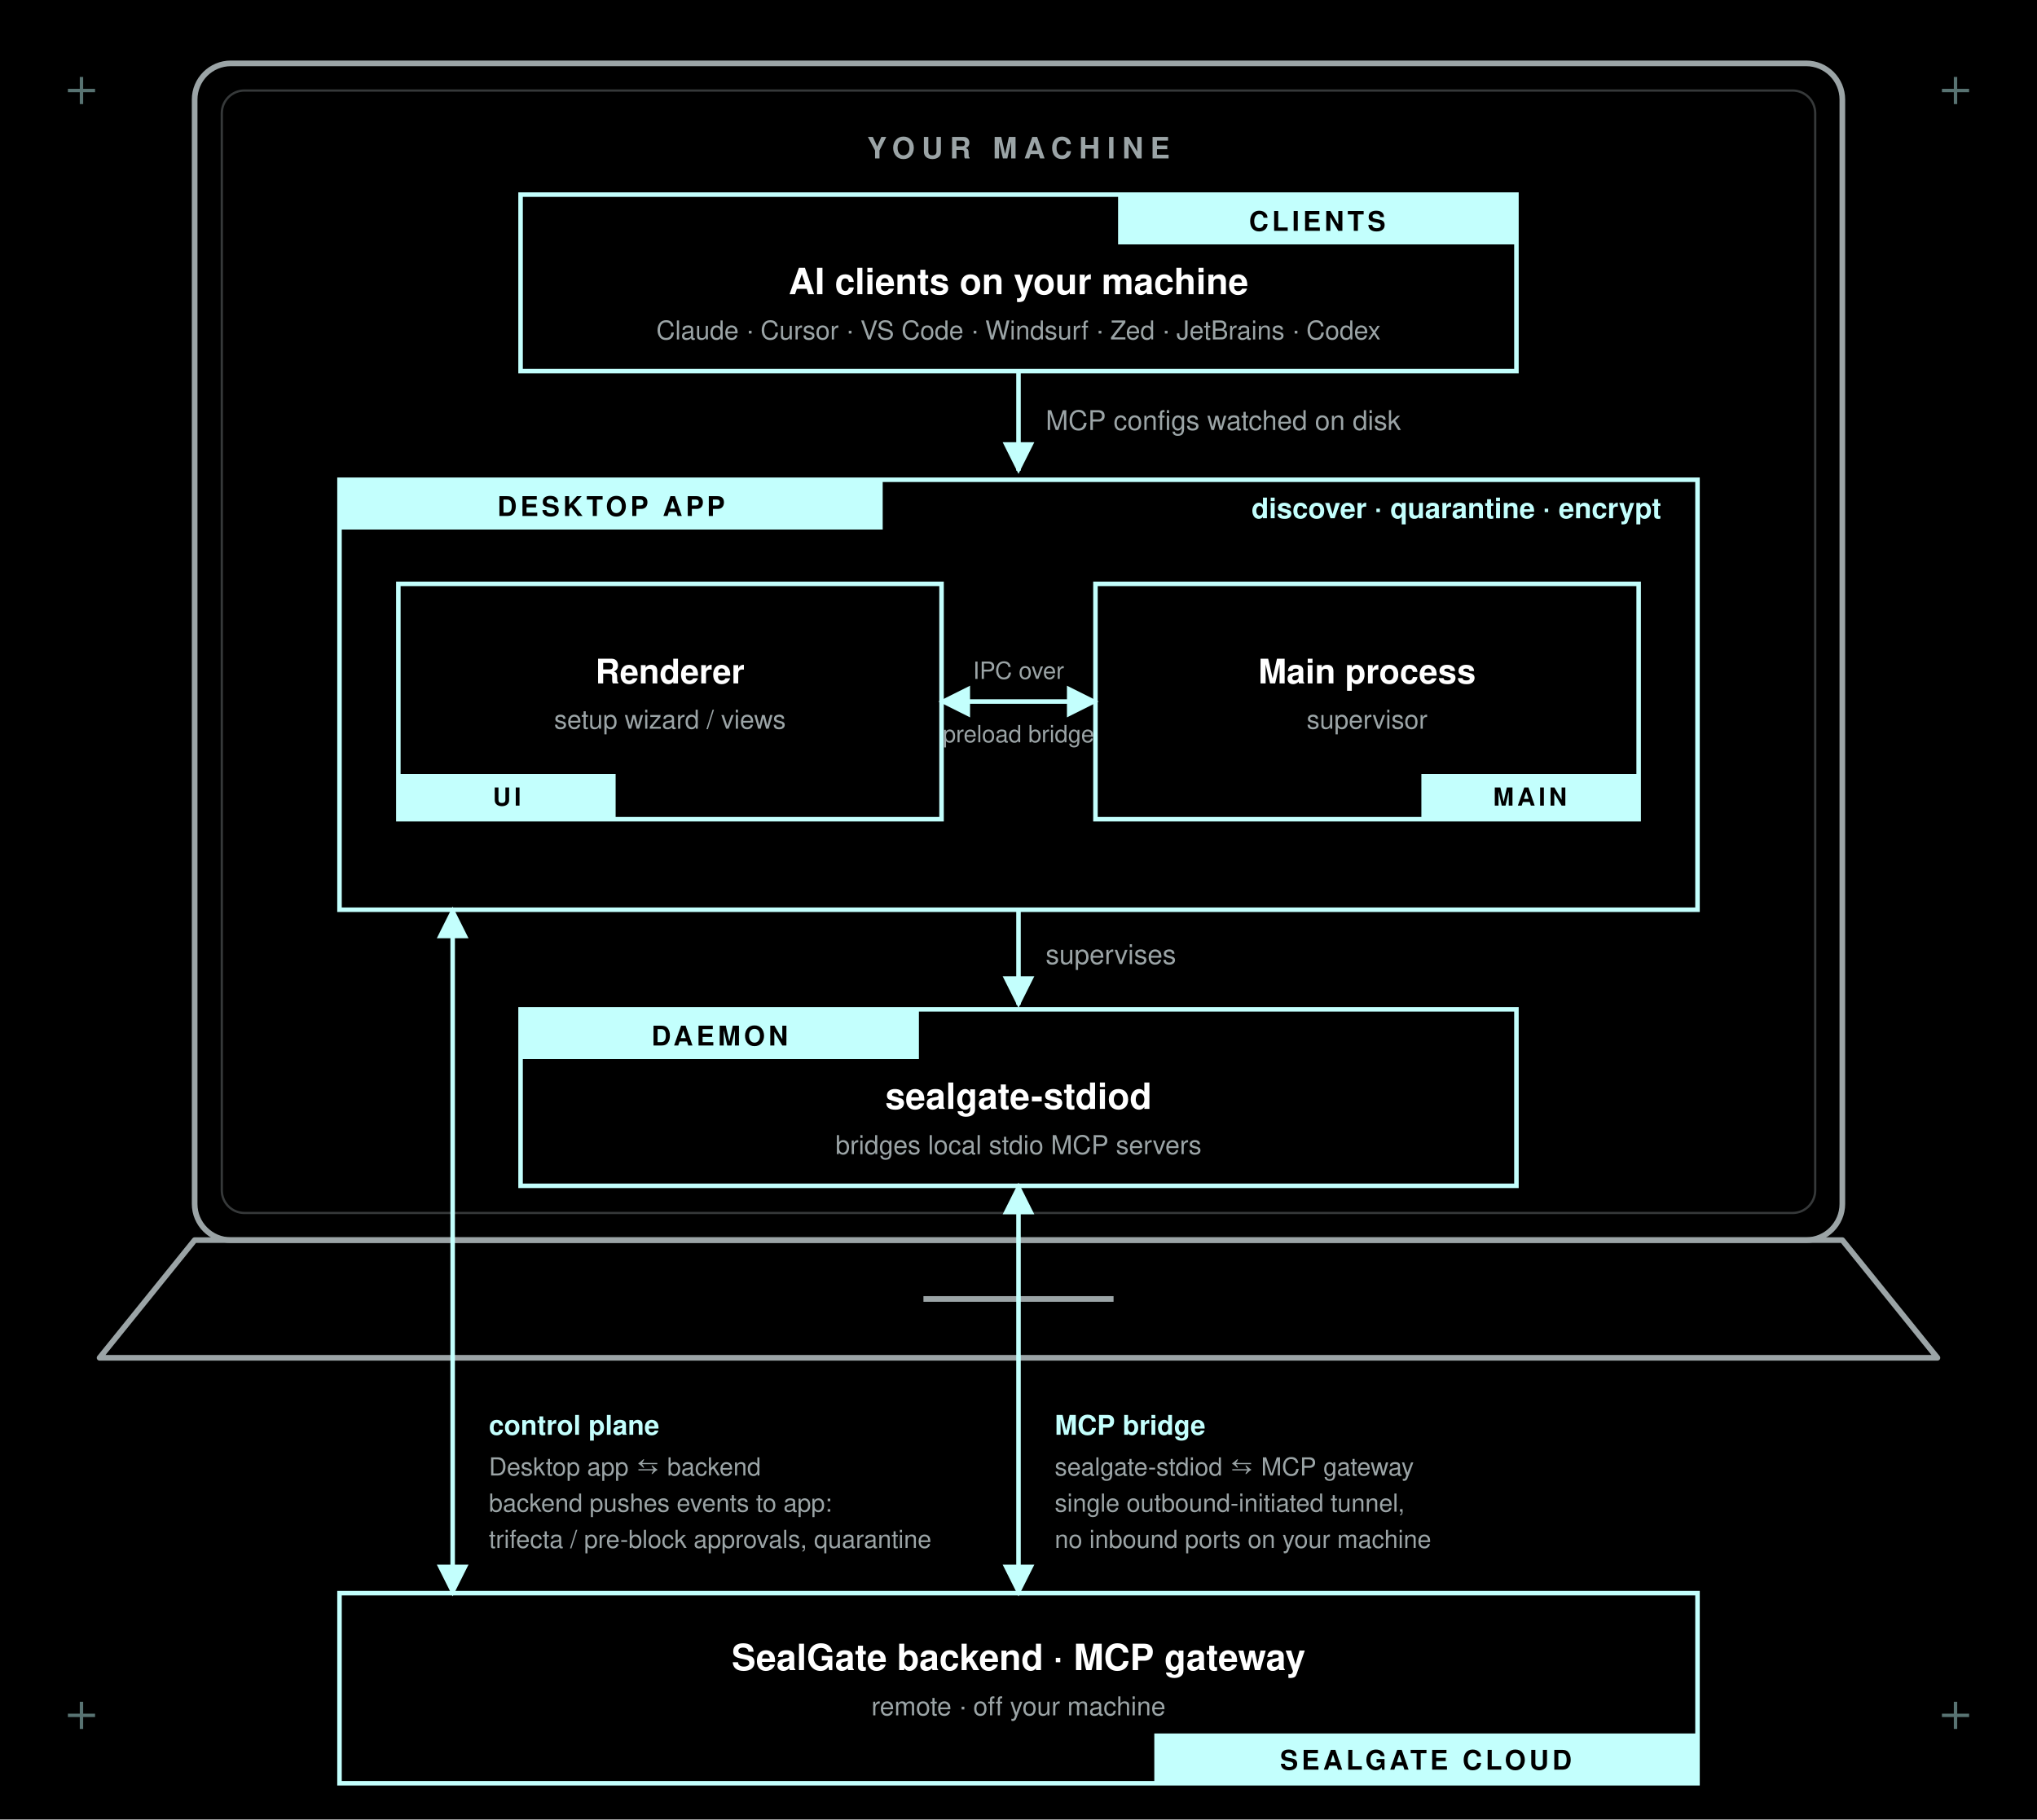
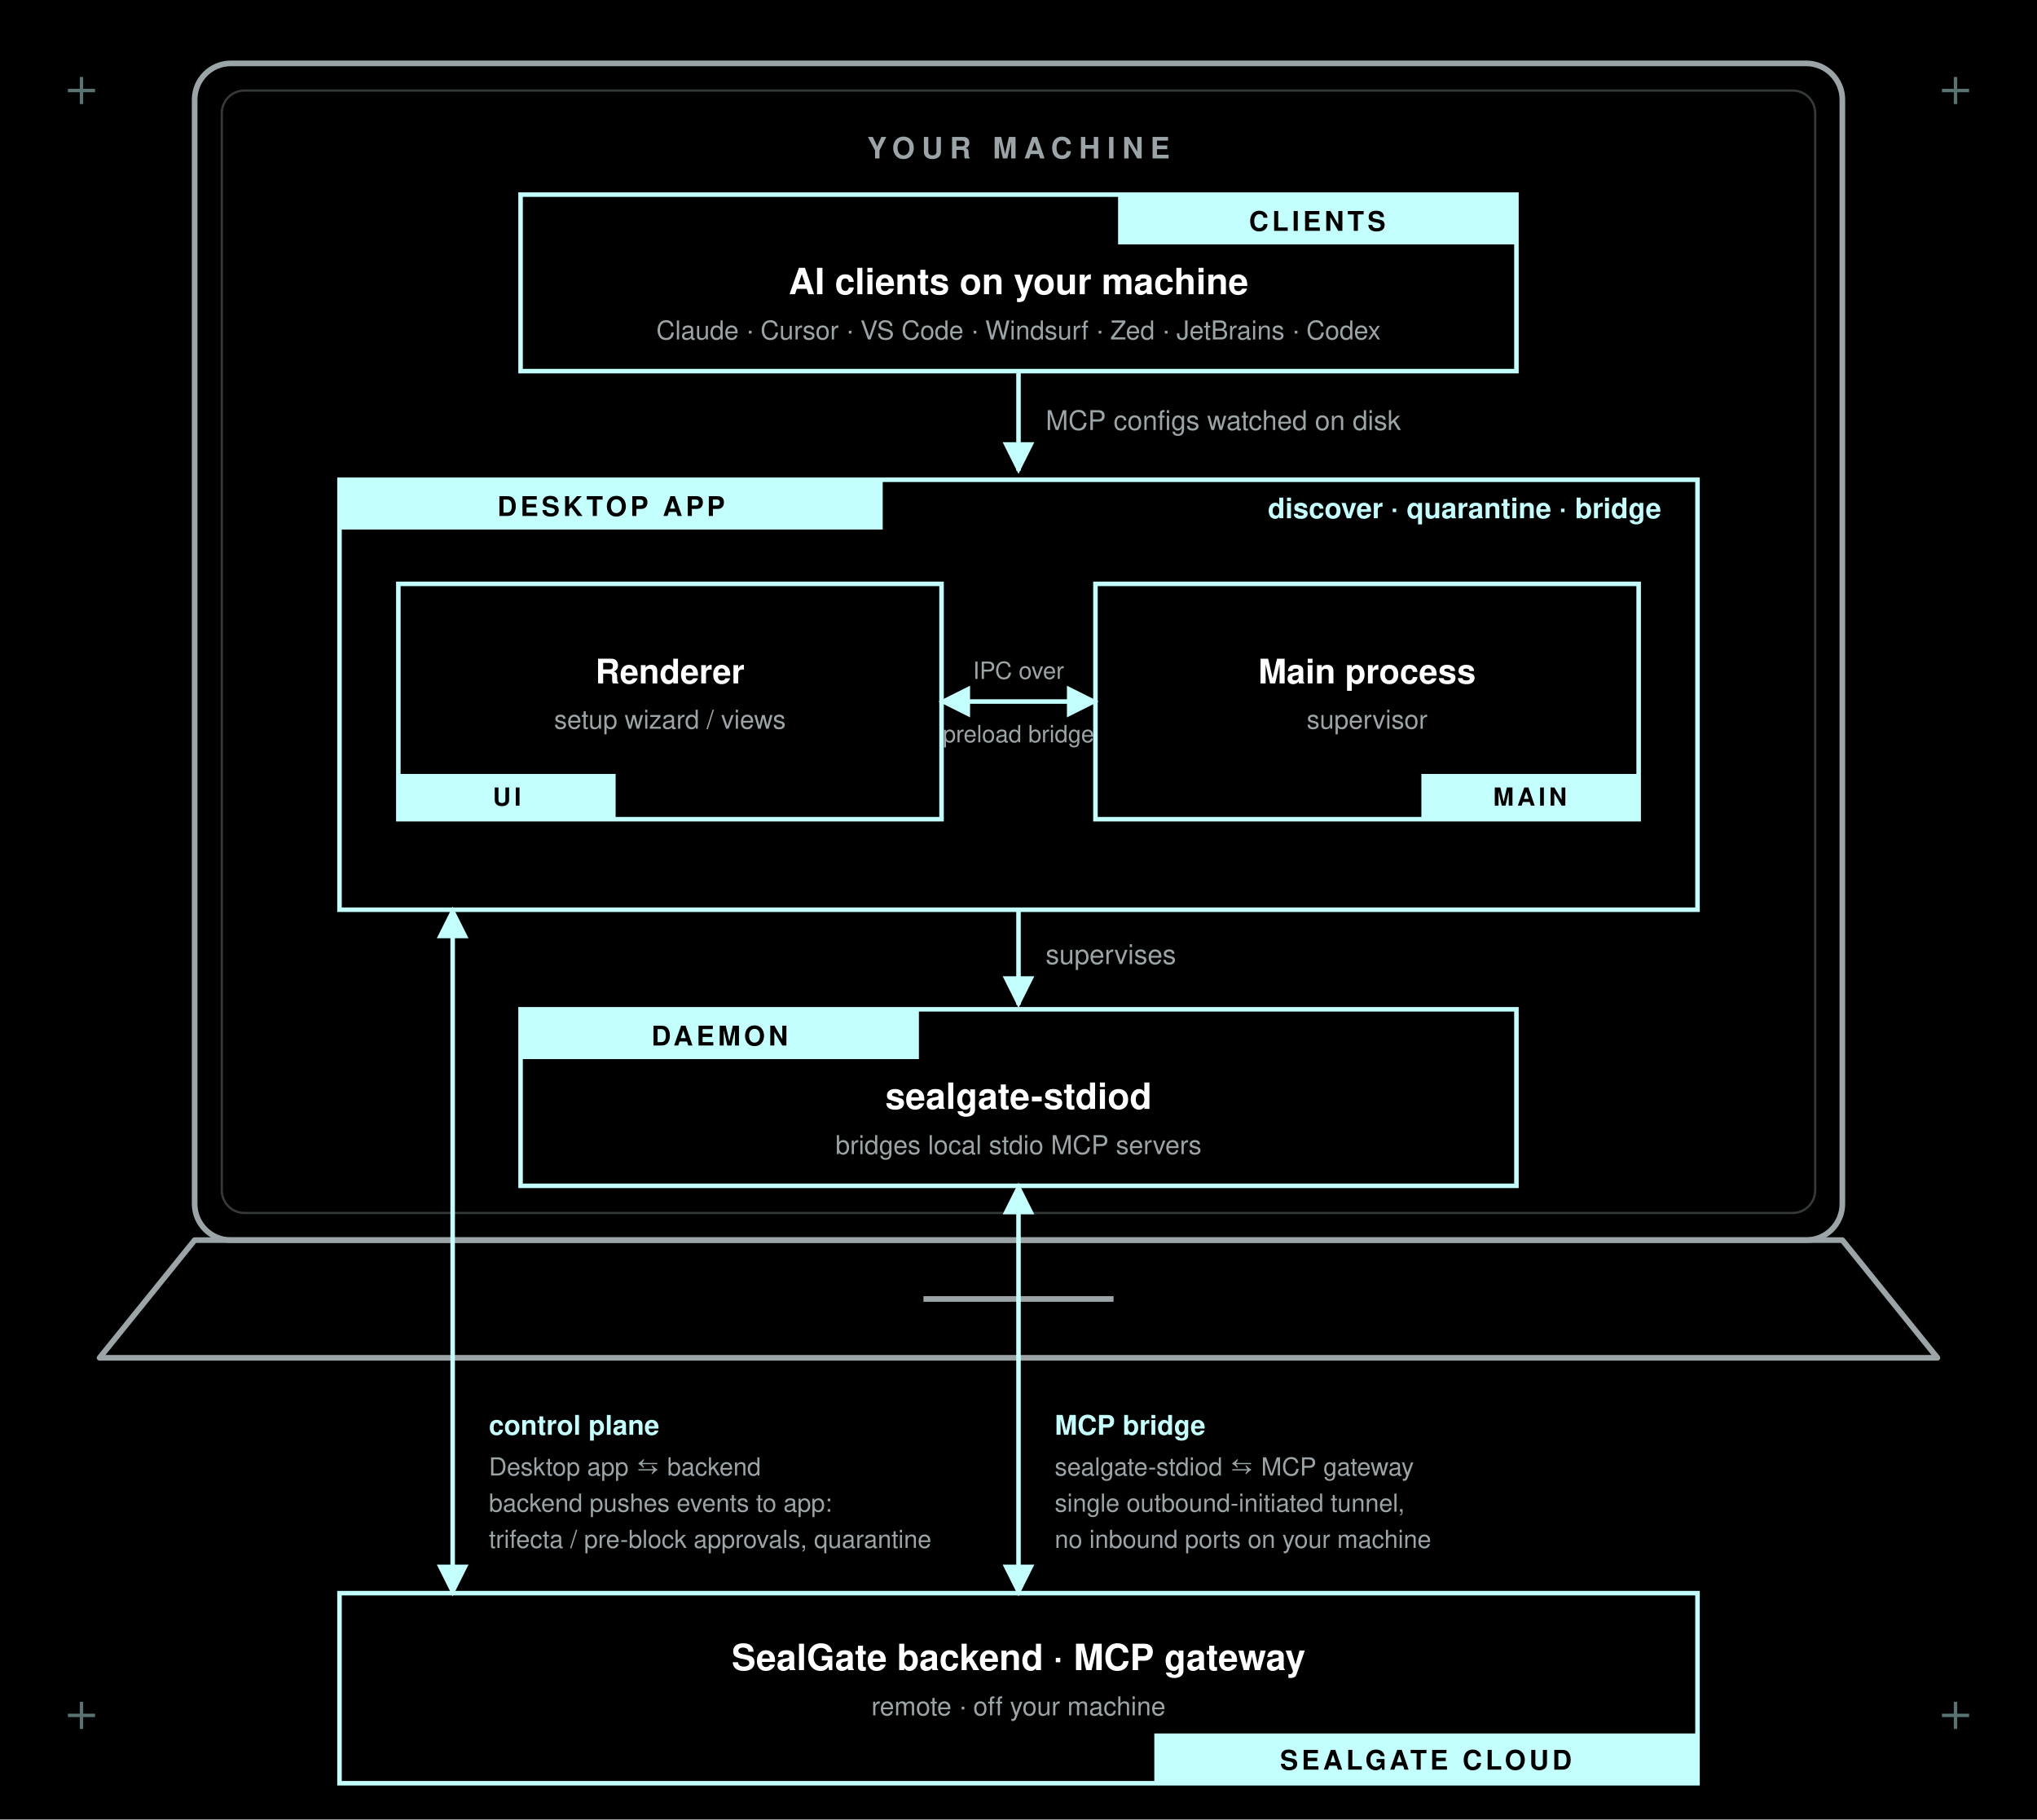
<svg xmlns="http://www.w3.org/2000/svg" width="900" height="804" viewBox="0 0 900 804" font-family="Archivo, -apple-system, BlinkMacSystemFont, 'Segoe UI', Helvetica, Arial, sans-serif" role="img" aria-label="SealGate Desktop architecture: AI clients, the renderer, the main process and the sealgate-stdiod daemon run locally on your machine. Two outbound-initiated but bidirectional links reach the remote SealGate cloud: a control-plane link over which the backend pushes events to the app (trifecta / pre-block approvals, quarantine state) and the app replies over REST, and an MCP-bridge link from sealgate-stdiod to the MCP gateway.">
  <defs>
    <marker id="cyanArrow" viewBox="0 0 10 10" refX="9" refY="5" markerWidth="7" markerHeight="7" orient="auto-start-reverse">
      <path d="M0,0 L10,5 L0,10 z" fill="#C3FFFD" />
    </marker>
  </defs>
  <rect x="0" y="0" width="900" height="804" fill="#000000" />
  <g stroke="#C3FFFD" stroke-width="1.5" opacity="0.45">
    <path d="M30,40 h12 M36,34 v12" />
    <path d="M858,40 h12 M864,34 v12" />
    <path d="M30,758 h12 M36,752 v12" />
    <path d="M858,758 h12 M864,752 v12" />
  </g>
  <path d="M86,548 L814,548 L856,600 L44,600 Z" fill="none" stroke="#9BA4A6" stroke-width="2.5" stroke-linejoin="round" />
  <line x1="408" y1="574" x2="492" y2="574" stroke="#9BA4A6" stroke-width="2.5" />
  <rect x="86" y="28" width="728" height="520" rx="16" fill="none" stroke="#9BA4A6" stroke-width="2.5" />
  <rect x="98" y="40" width="704" height="496" rx="10" fill="none" stroke="#9BA4A6" stroke-width="1" opacity="0.35" />
  <text x="450" y="70" text-anchor="middle" font-size="13" font-weight="700" letter-spacing="3" fill="#9BA4A6">YOUR MACHINE</text>
  <rect x="230" y="86" width="440" height="78" fill="none" stroke="#C3FFFD" stroke-width="2" />
  <rect x="494" y="86" width="176" height="22" fill="#C3FFFD" />
  <text x="582" y="102" text-anchor="middle" font-size="12" font-weight="700" letter-spacing="1.5" fill="#000000">CLIENTS</text>
  <text x="450" y="130" text-anchor="middle" font-size="16" font-weight="700" fill="#FFFFFF">AI clients on your machine</text>
  <text x="450" y="150" text-anchor="middle" font-size="11.5" fill="#9BA4A6">Claude · Cursor · VS Code · Windsurf · Zed · JetBrains · Codex</text>
  <line x1="450" y1="164" x2="450" y2="208" stroke="#C3FFFD" stroke-width="2" marker-end="url(#cyanArrow)" />
  <text x="462" y="190" font-size="12" fill="#9BA4A6">MCP configs watched on disk</text>
  <rect x="150" y="212" width="600" height="190" fill="none" stroke="#C3FFFD" stroke-width="2" />
  <rect x="150" y="212" width="240" height="22" fill="#C3FFFD" />
  <text x="270" y="228" text-anchor="middle" font-size="12" font-weight="700" letter-spacing="1.5" fill="#000000">DESKTOP APP</text>
-   <text x="734" y="229" text-anchor="end" font-size="12.5" font-weight="700" fill="#C3FFFD">discover · quarantine · encrypt</text>
+   <text x="734" y="229" text-anchor="end" font-size="12.5" font-weight="700" fill="#C3FFFD">discover · quarantine · bridge</text>
  <rect x="176" y="258" width="240" height="104" fill="none" stroke="#C3FFFD" stroke-width="2" />
  <rect x="176" y="342" width="96" height="20" fill="#C3FFFD" />
  <text x="224" y="356" text-anchor="middle" font-size="11" font-weight="700" letter-spacing="1.5" fill="#000000">UI</text>
  <text x="296" y="302" text-anchor="middle" font-size="15" font-weight="700" fill="#FFFFFF">Renderer</text>
  <text x="296" y="322" text-anchor="middle" font-size="11.5" fill="#9BA4A6">setup wizard / views</text>
  <rect x="484" y="258" width="240" height="104" fill="none" stroke="#C3FFFD" stroke-width="2" />
  <rect x="628" y="342" width="96" height="20" fill="#C3FFFD" />
  <text x="676" y="356" text-anchor="middle" font-size="11" font-weight="700" letter-spacing="1.5" fill="#000000">MAIN</text>
  <text x="604" y="302" text-anchor="middle" font-size="15" font-weight="700" fill="#FFFFFF">Main process</text>
  <text x="604" y="322" text-anchor="middle" font-size="11.5" fill="#9BA4A6">supervisor</text>
  <line x1="416" y1="310" x2="484" y2="310" stroke="#C3FFFD" stroke-width="2" marker-start="url(#cyanArrow)" marker-end="url(#cyanArrow)" />
  <text x="450" y="300" text-anchor="middle" font-size="10.5" fill="#9BA4A6">IPC over</text>
  <text x="450" y="328" text-anchor="middle" font-size="10.5" fill="#9BA4A6">preload bridge</text>
  <line x1="450" y1="402" x2="450" y2="444" stroke="#C3FFFD" stroke-width="2" marker-end="url(#cyanArrow)" />
  <text x="462" y="426" font-size="12" fill="#9BA4A6">supervises</text>
  <rect x="230" y="446" width="440" height="78" fill="none" stroke="#C3FFFD" stroke-width="2" />
  <rect x="230" y="446" width="176" height="22" fill="#C3FFFD" />
  <text x="318" y="462" text-anchor="middle" font-size="12" font-weight="700" letter-spacing="1.5" fill="#000000">DAEMON</text>
  <text x="450" y="490" text-anchor="middle" font-size="16" font-weight="700" fill="#FFFFFF">sealgate-stdiod</text>
  <text x="450" y="510" text-anchor="middle" font-size="11.5" fill="#9BA4A6">bridges local stdio MCP servers</text>
  <line x1="200" y1="402" x2="200" y2="704" stroke="#C3FFFD" stroke-width="2" marker-start="url(#cyanArrow)" marker-end="url(#cyanArrow)" />
  <text x="216" y="634" font-size="12" font-weight="700" fill="#C3FFFD">control plane</text>
  <text x="216" y="652" font-size="11" fill="#9BA4A6">Desktop app ⇆ backend</text>
  <text x="216" y="668" font-size="11" fill="#9BA4A6">backend pushes events to app:</text>
  <text x="216" y="684" font-size="11" fill="#9BA4A6">trifecta / pre-block approvals, quarantine</text>
  <line x1="450" y1="524" x2="450" y2="704" stroke="#C3FFFD" stroke-width="2" marker-start="url(#cyanArrow)" marker-end="url(#cyanArrow)" />
  <text x="466" y="634" font-size="12" font-weight="700" fill="#C3FFFD">MCP bridge</text>
  <text x="466" y="652" font-size="11" fill="#9BA4A6">sealgate-stdiod ⇆ MCP gateway</text>
  <text x="466" y="668" font-size="11" fill="#9BA4A6">single outbound-initiated tunnel,</text>
  <text x="466" y="684" font-size="11" fill="#9BA4A6">no inbound ports on your machine</text>
  <rect x="150" y="704" width="600" height="84" fill="none" stroke="#C3FFFD" stroke-width="2" />
  <rect x="510" y="766" width="240" height="22" fill="#C3FFFD" />
  <text x="630" y="782" text-anchor="middle" font-size="12" font-weight="700" letter-spacing="1.5" fill="#000000">SEALGATE CLOUD</text>
  <text x="450" y="738" text-anchor="middle" font-size="16" font-weight="700" fill="#FFFFFF">SealGate backend · MCP gateway</text>
  <text x="450" y="758" text-anchor="middle" font-size="11.5" fill="#9BA4A6">remote · off your machine</text>
</svg>
